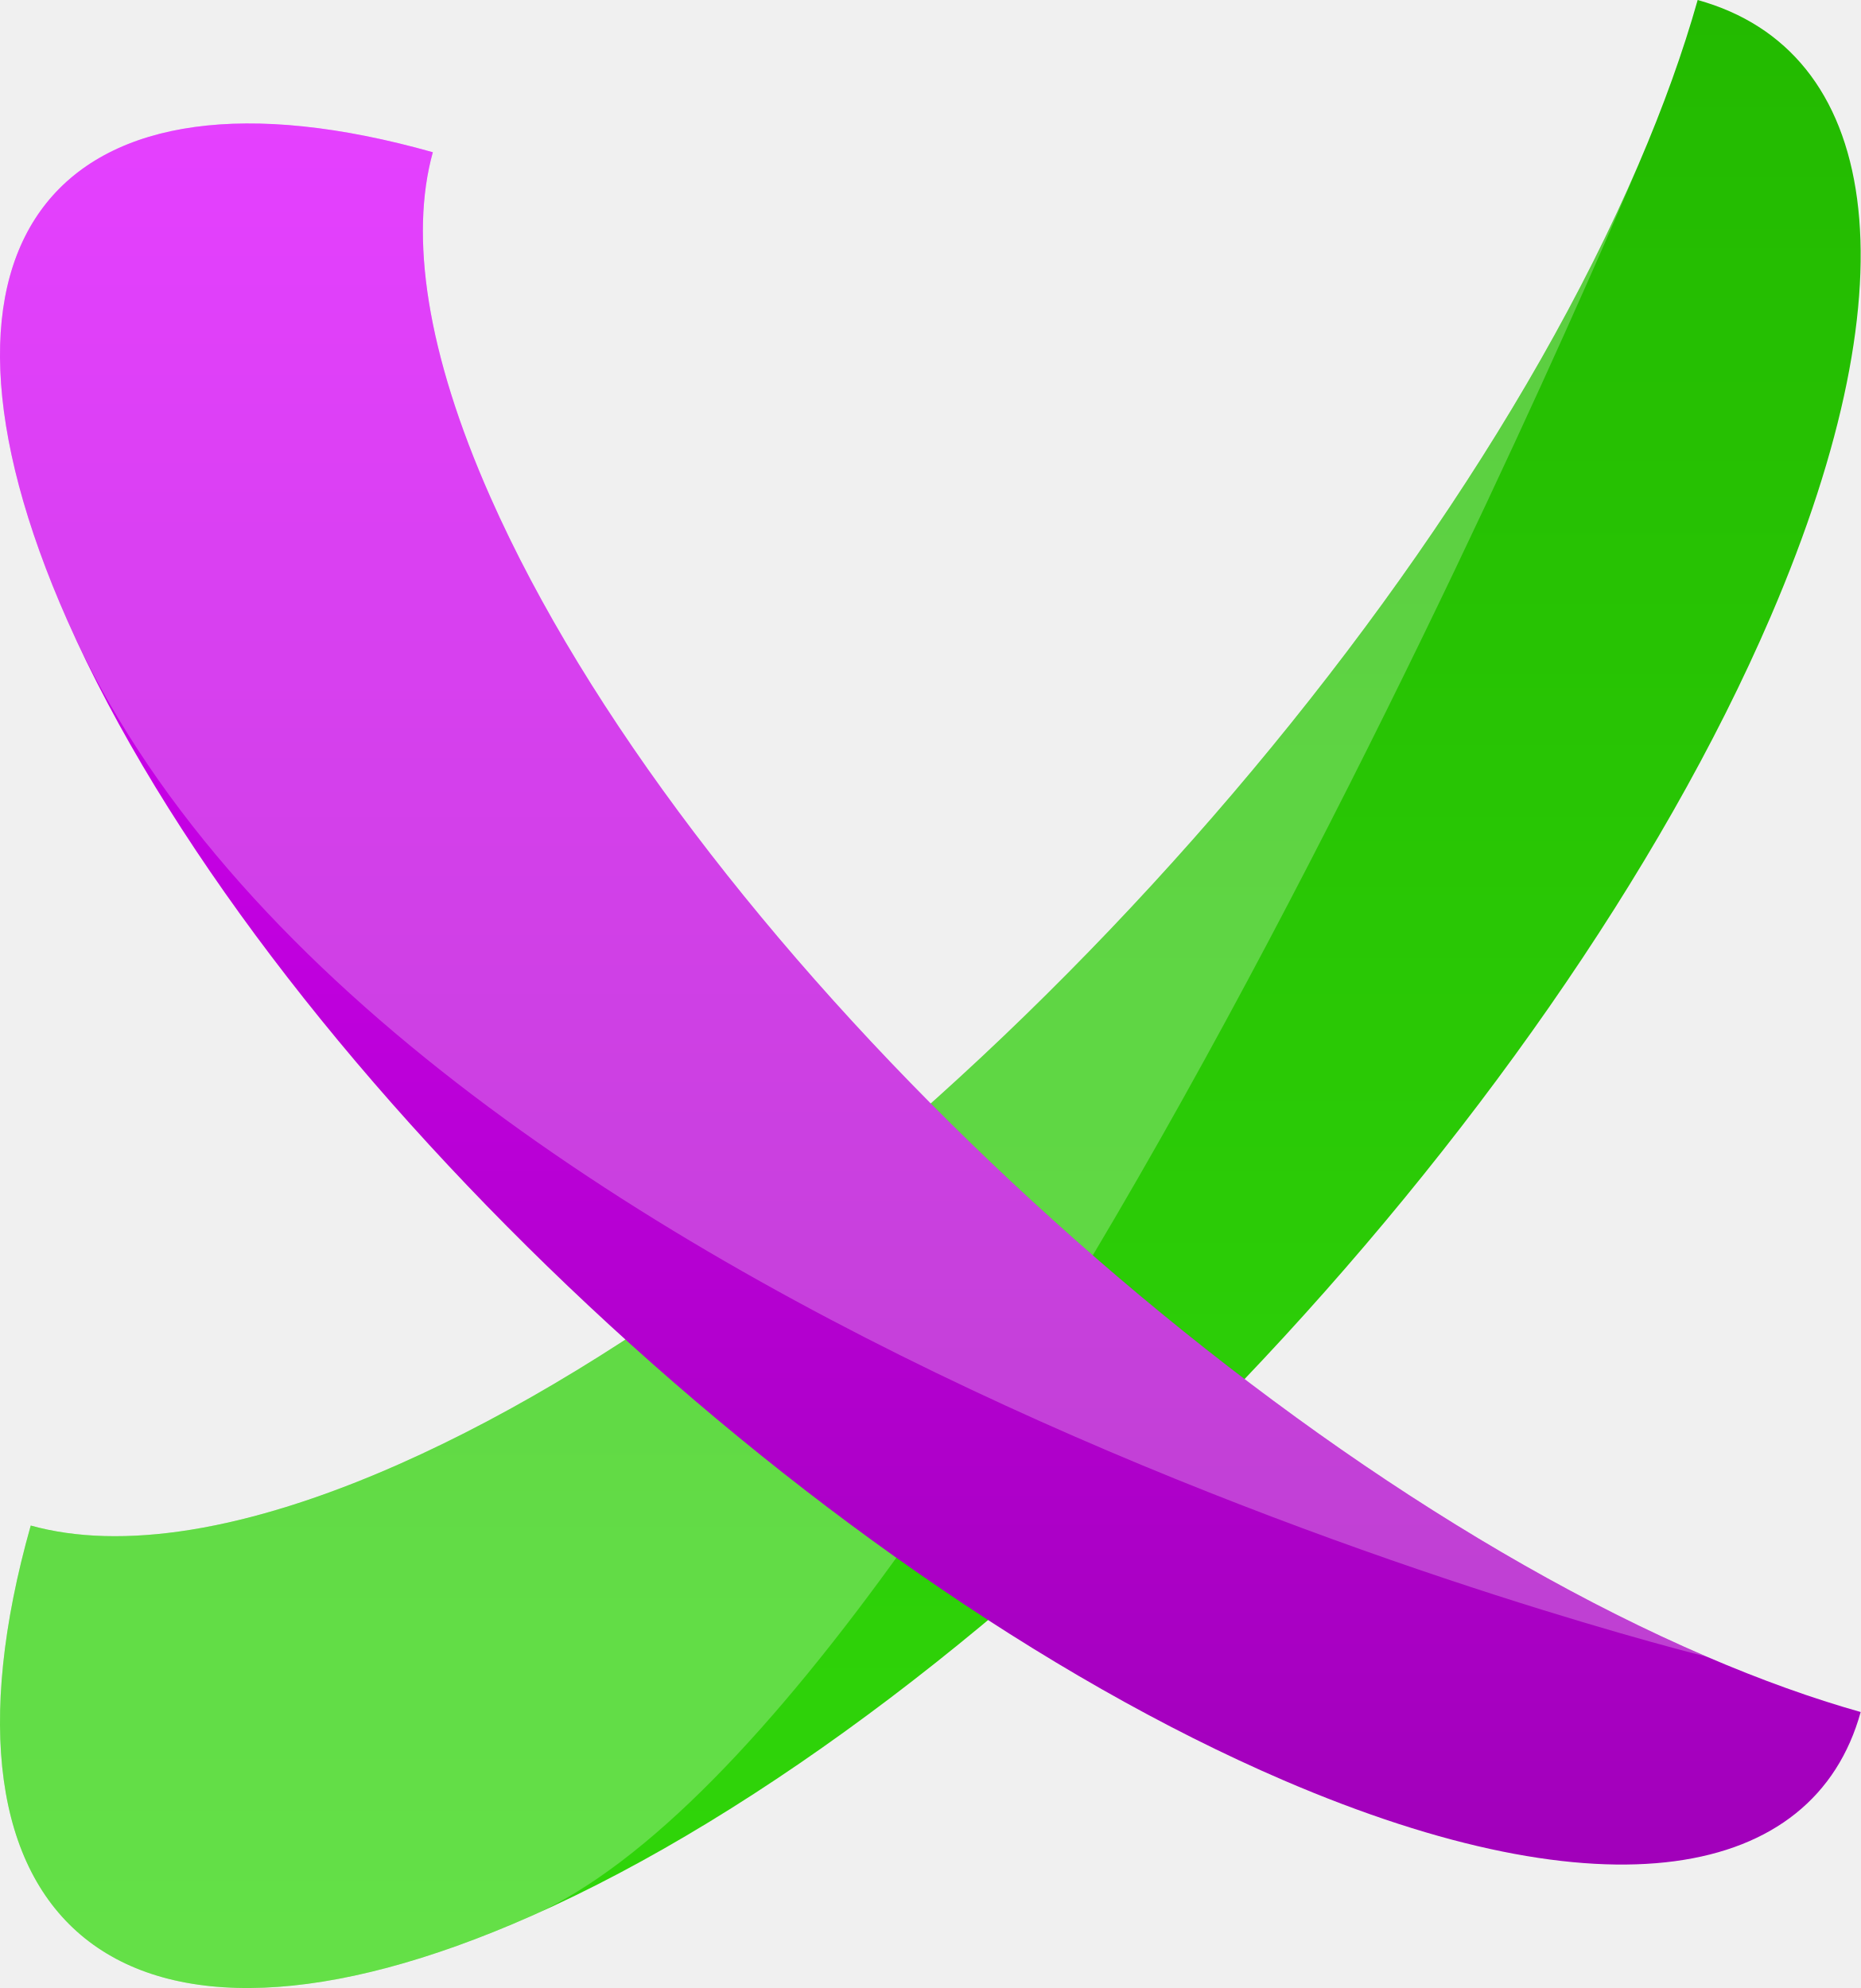
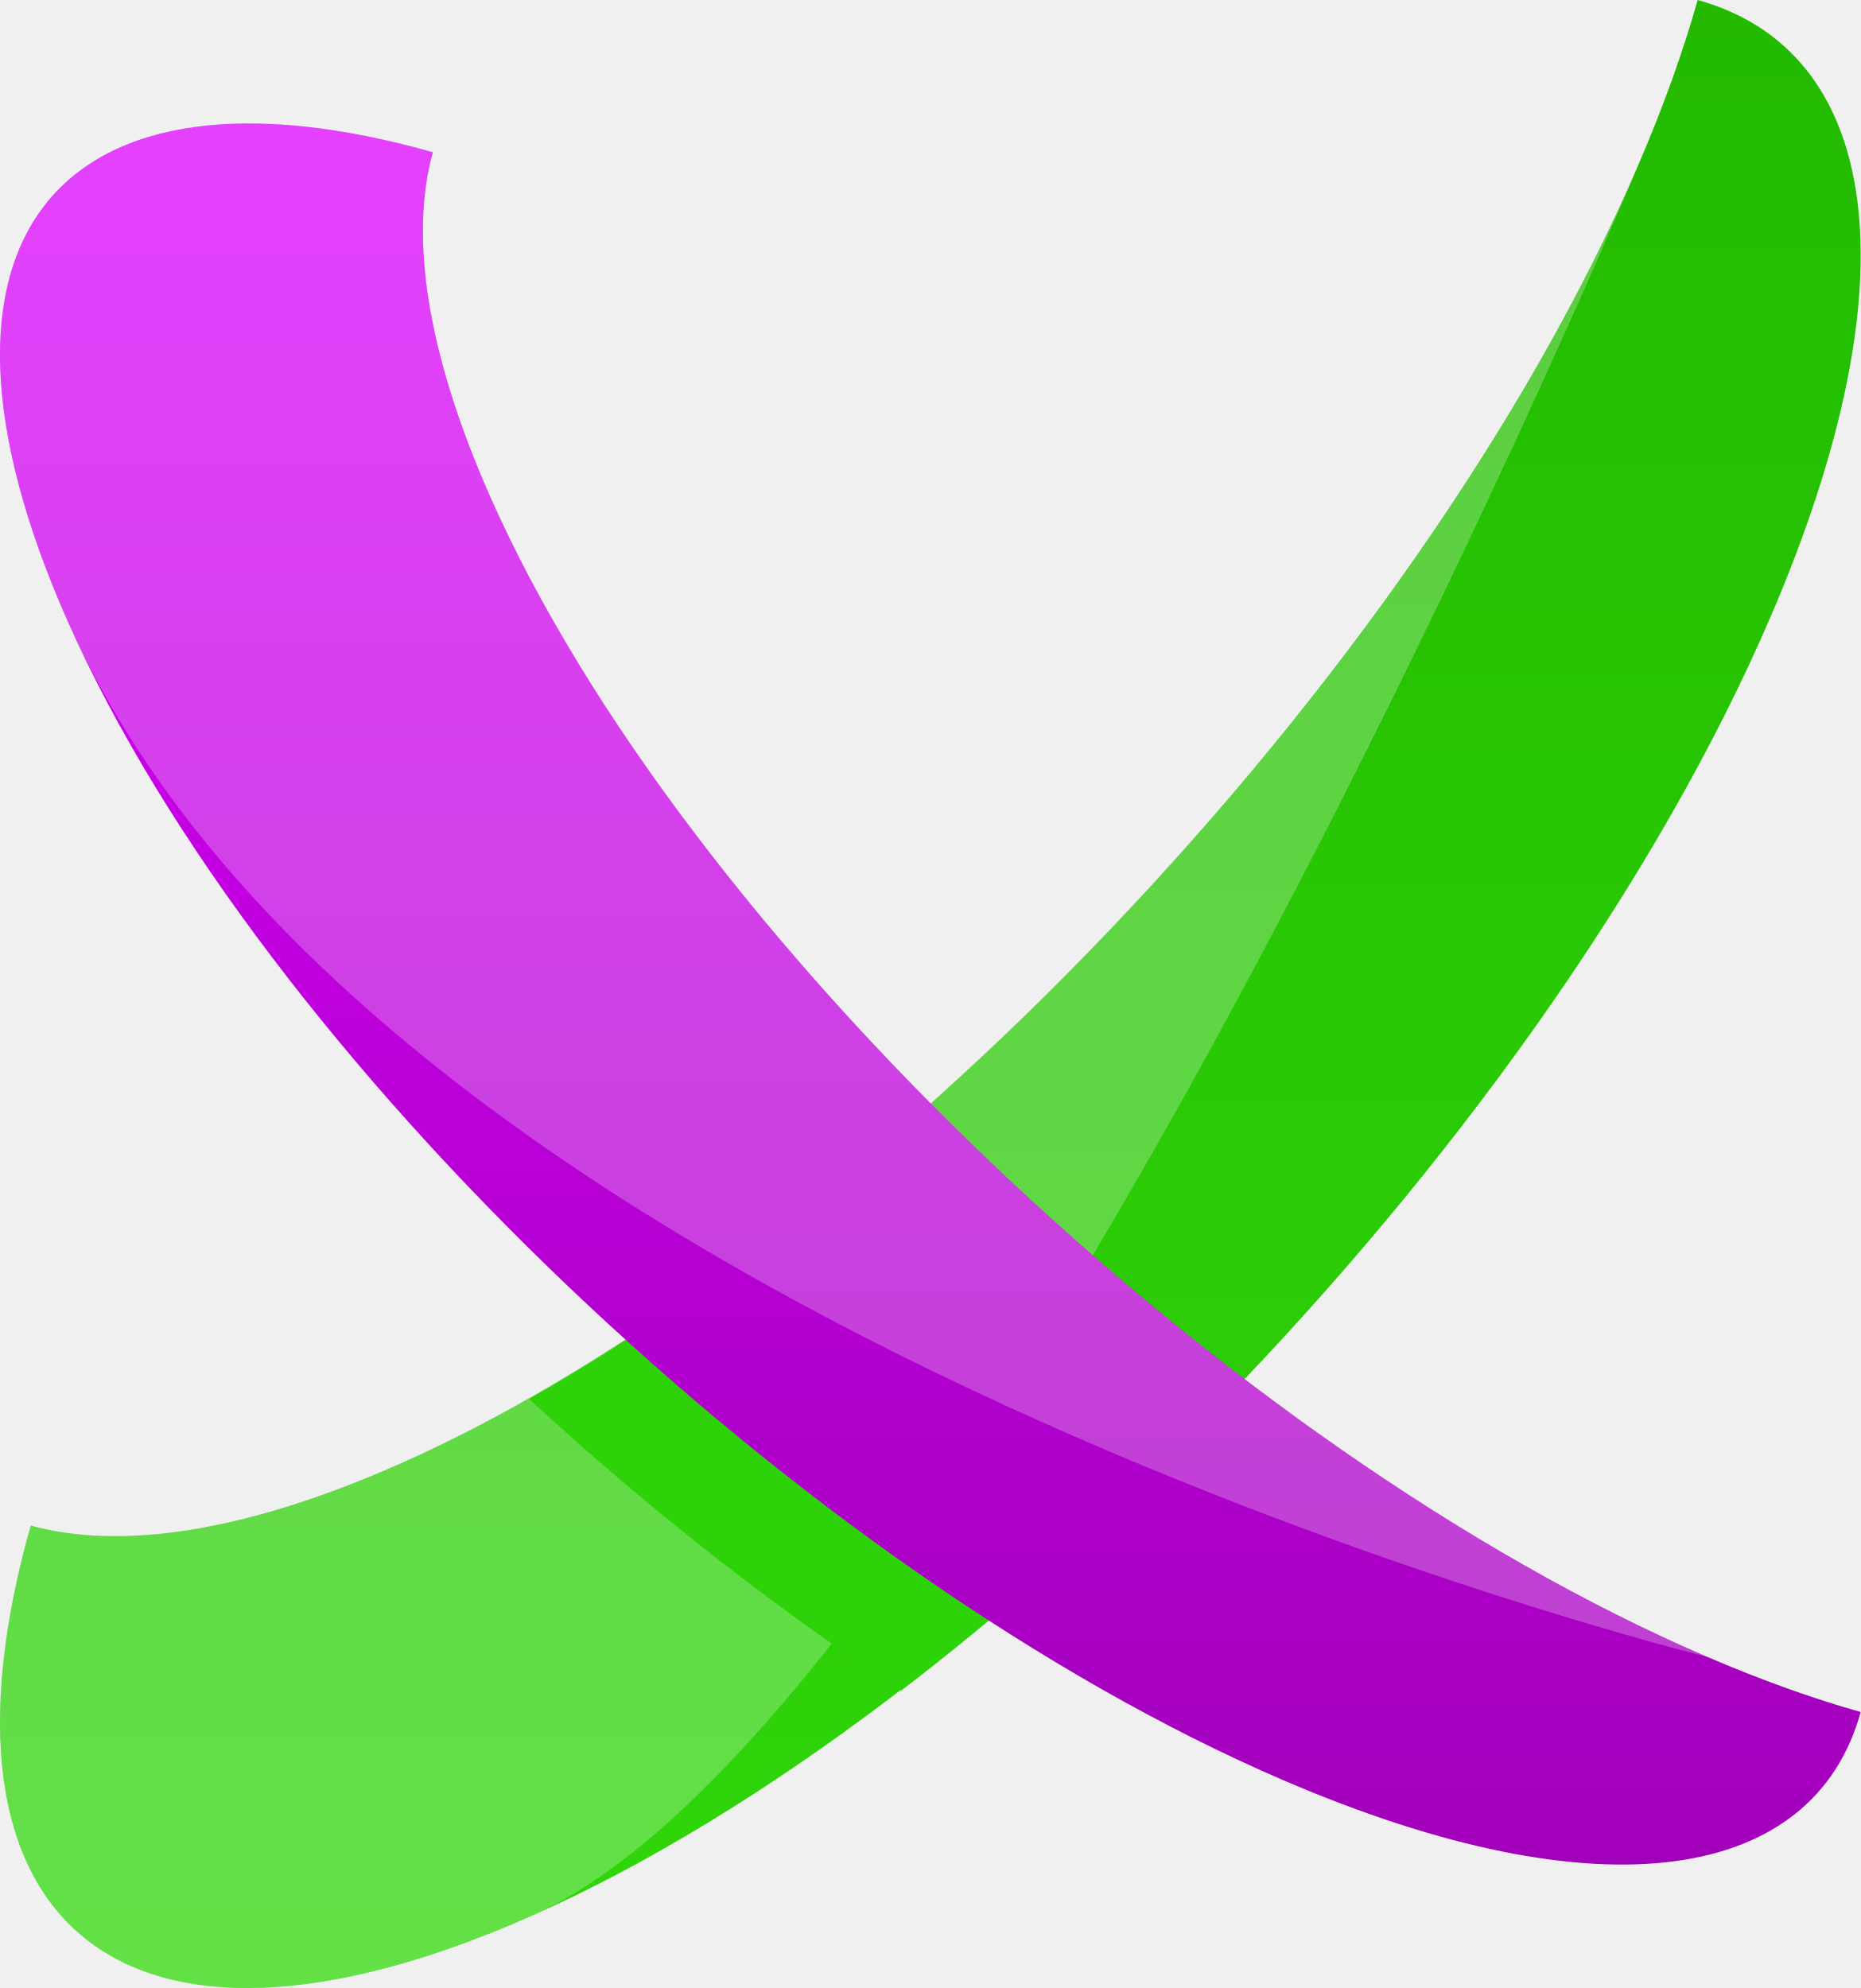
<svg xmlns="http://www.w3.org/2000/svg" version="1.1" width="120.716" height="128.992" viewBox="0,0,120.716,128.992">
  <defs>
    <linearGradient x1="240" y1="115.504" x2="240" y2="244.496" gradientUnits="userSpaceOnUse" id="color-1">
      <stop offset="0" stop-color="#23ba00" />
      <stop offset="1" stop-color="#30d60a" />
    </linearGradient>
    <linearGradient x1="240" y1="123.515" x2="240" y2="236.485" gradientUnits="userSpaceOnUse" id="color-2">
      <stop offset="0" stop-color="#dc00ff" />
      <stop offset="1" stop-color="#a100ba" />
    </linearGradient>
  </defs>
  <g transform="translate(-179.642,-115.504)">
    <g data-paper-data="{&quot;isPaintingLayer&quot;:true}" fill-rule="nonzero" stroke="none" stroke-width="0" stroke-linecap="butt" stroke-linejoin="miter" stroke-miterlimit="10" stroke-dasharray="" stroke-dashoffset="0" style="mix-blend-mode: normal">
      <path d="M181.636,214.49c5.826,1.616 13.917,0.437 23.913,-3.99c30.106,-13.332 66.094,-51.072 80.382,-84.294c1.633,-3.796 2.912,-7.37 3.851,-10.701c11.725,3.248 14.28,17.813 4.734,40.01c-14.289,33.225 -50.281,70.968 -80.389,84.302c-26.671,11.811 -39.779,0.505 -32.491,-25.326z" fill="url(#color-1)" />
      <path d="M181.636,214.49c5.826,1.616 13.917,0.437 23.913,-3.99c30.106,-13.332 66.094,-51.072 80.382,-84.294c1.633,-3.796 -41.696,100.277 -71.804,113.61c-26.671,11.811 -39.779,0.505 -32.491,-25.326z" fill-opacity="0.251" fill="#ffffff" />
+       <path d="M234.694,191.77c6.458,6.541 13.502,12.747 20.784,18.285c-5.626,5.522 -11.478,10.636 -17.373,15.148c-8.306,-5.437 -16.514,-11.9 -24.136,-18.923c6.843,-3.876 13.85,-8.817 20.725,-14.51z" fill="#2ed209" />
      <path d="M207.723,125.381c-1.512,5.452 -0.409,13.024 3.734,22.379c12.477,28.174 47.795,61.853 78.886,75.225c3.553,1.528 6.897,2.725 10.015,3.604c-3.039,10.973 -16.67,13.364 -37.443,4.43c-31.094,-13.373 -66.415,-47.055 -78.893,-75.231c-11.053,-24.96 -0.473,-37.227 23.701,-30.406z" fill="url(#color-2)" />
      <path d="M207.723,125.381c-1.512,5.452 -0.409,13.024 3.734,22.379c12.477,28.174 47.795,61.853 78.886,75.225c0.017,0.007 0.051,0.022 0.051,0.022c0,0 -85.936,-21.071 -106.372,-67.219c-11.053,-24.96 -0.473,-37.227 23.701,-30.406z" fill-opacity="0.251" fill="#ffffff" />
    </g>
  </g>
</svg>
